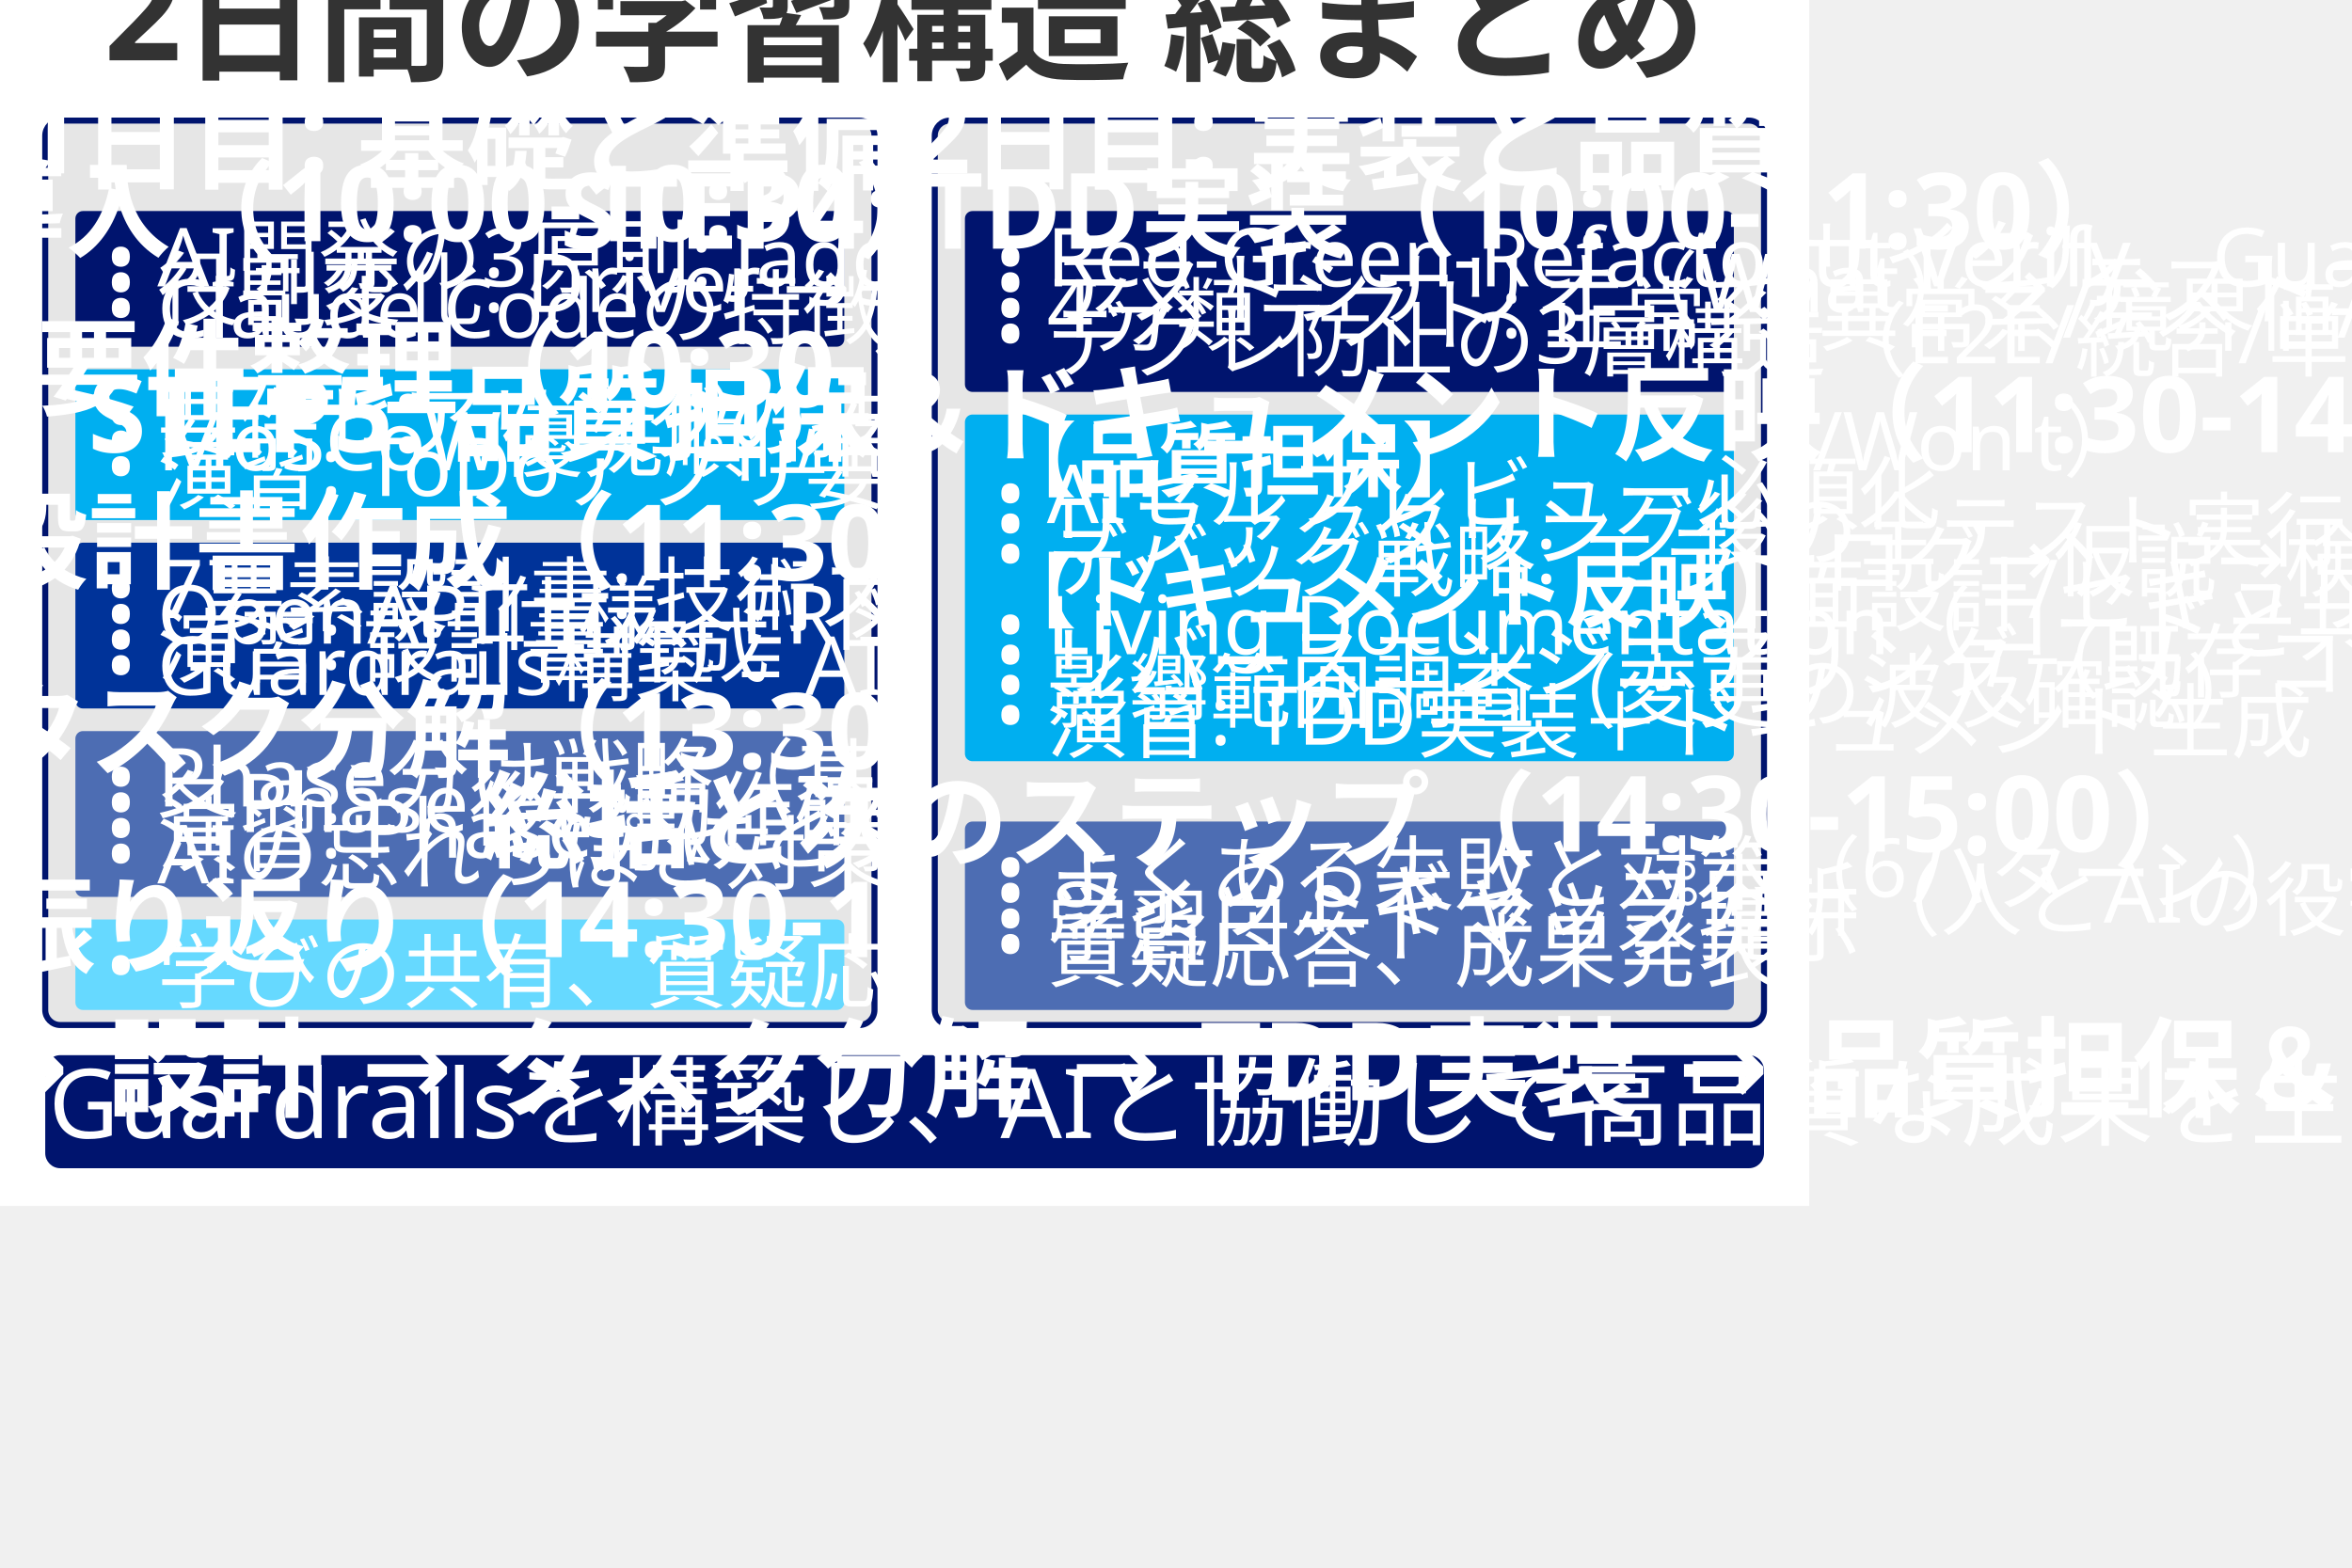
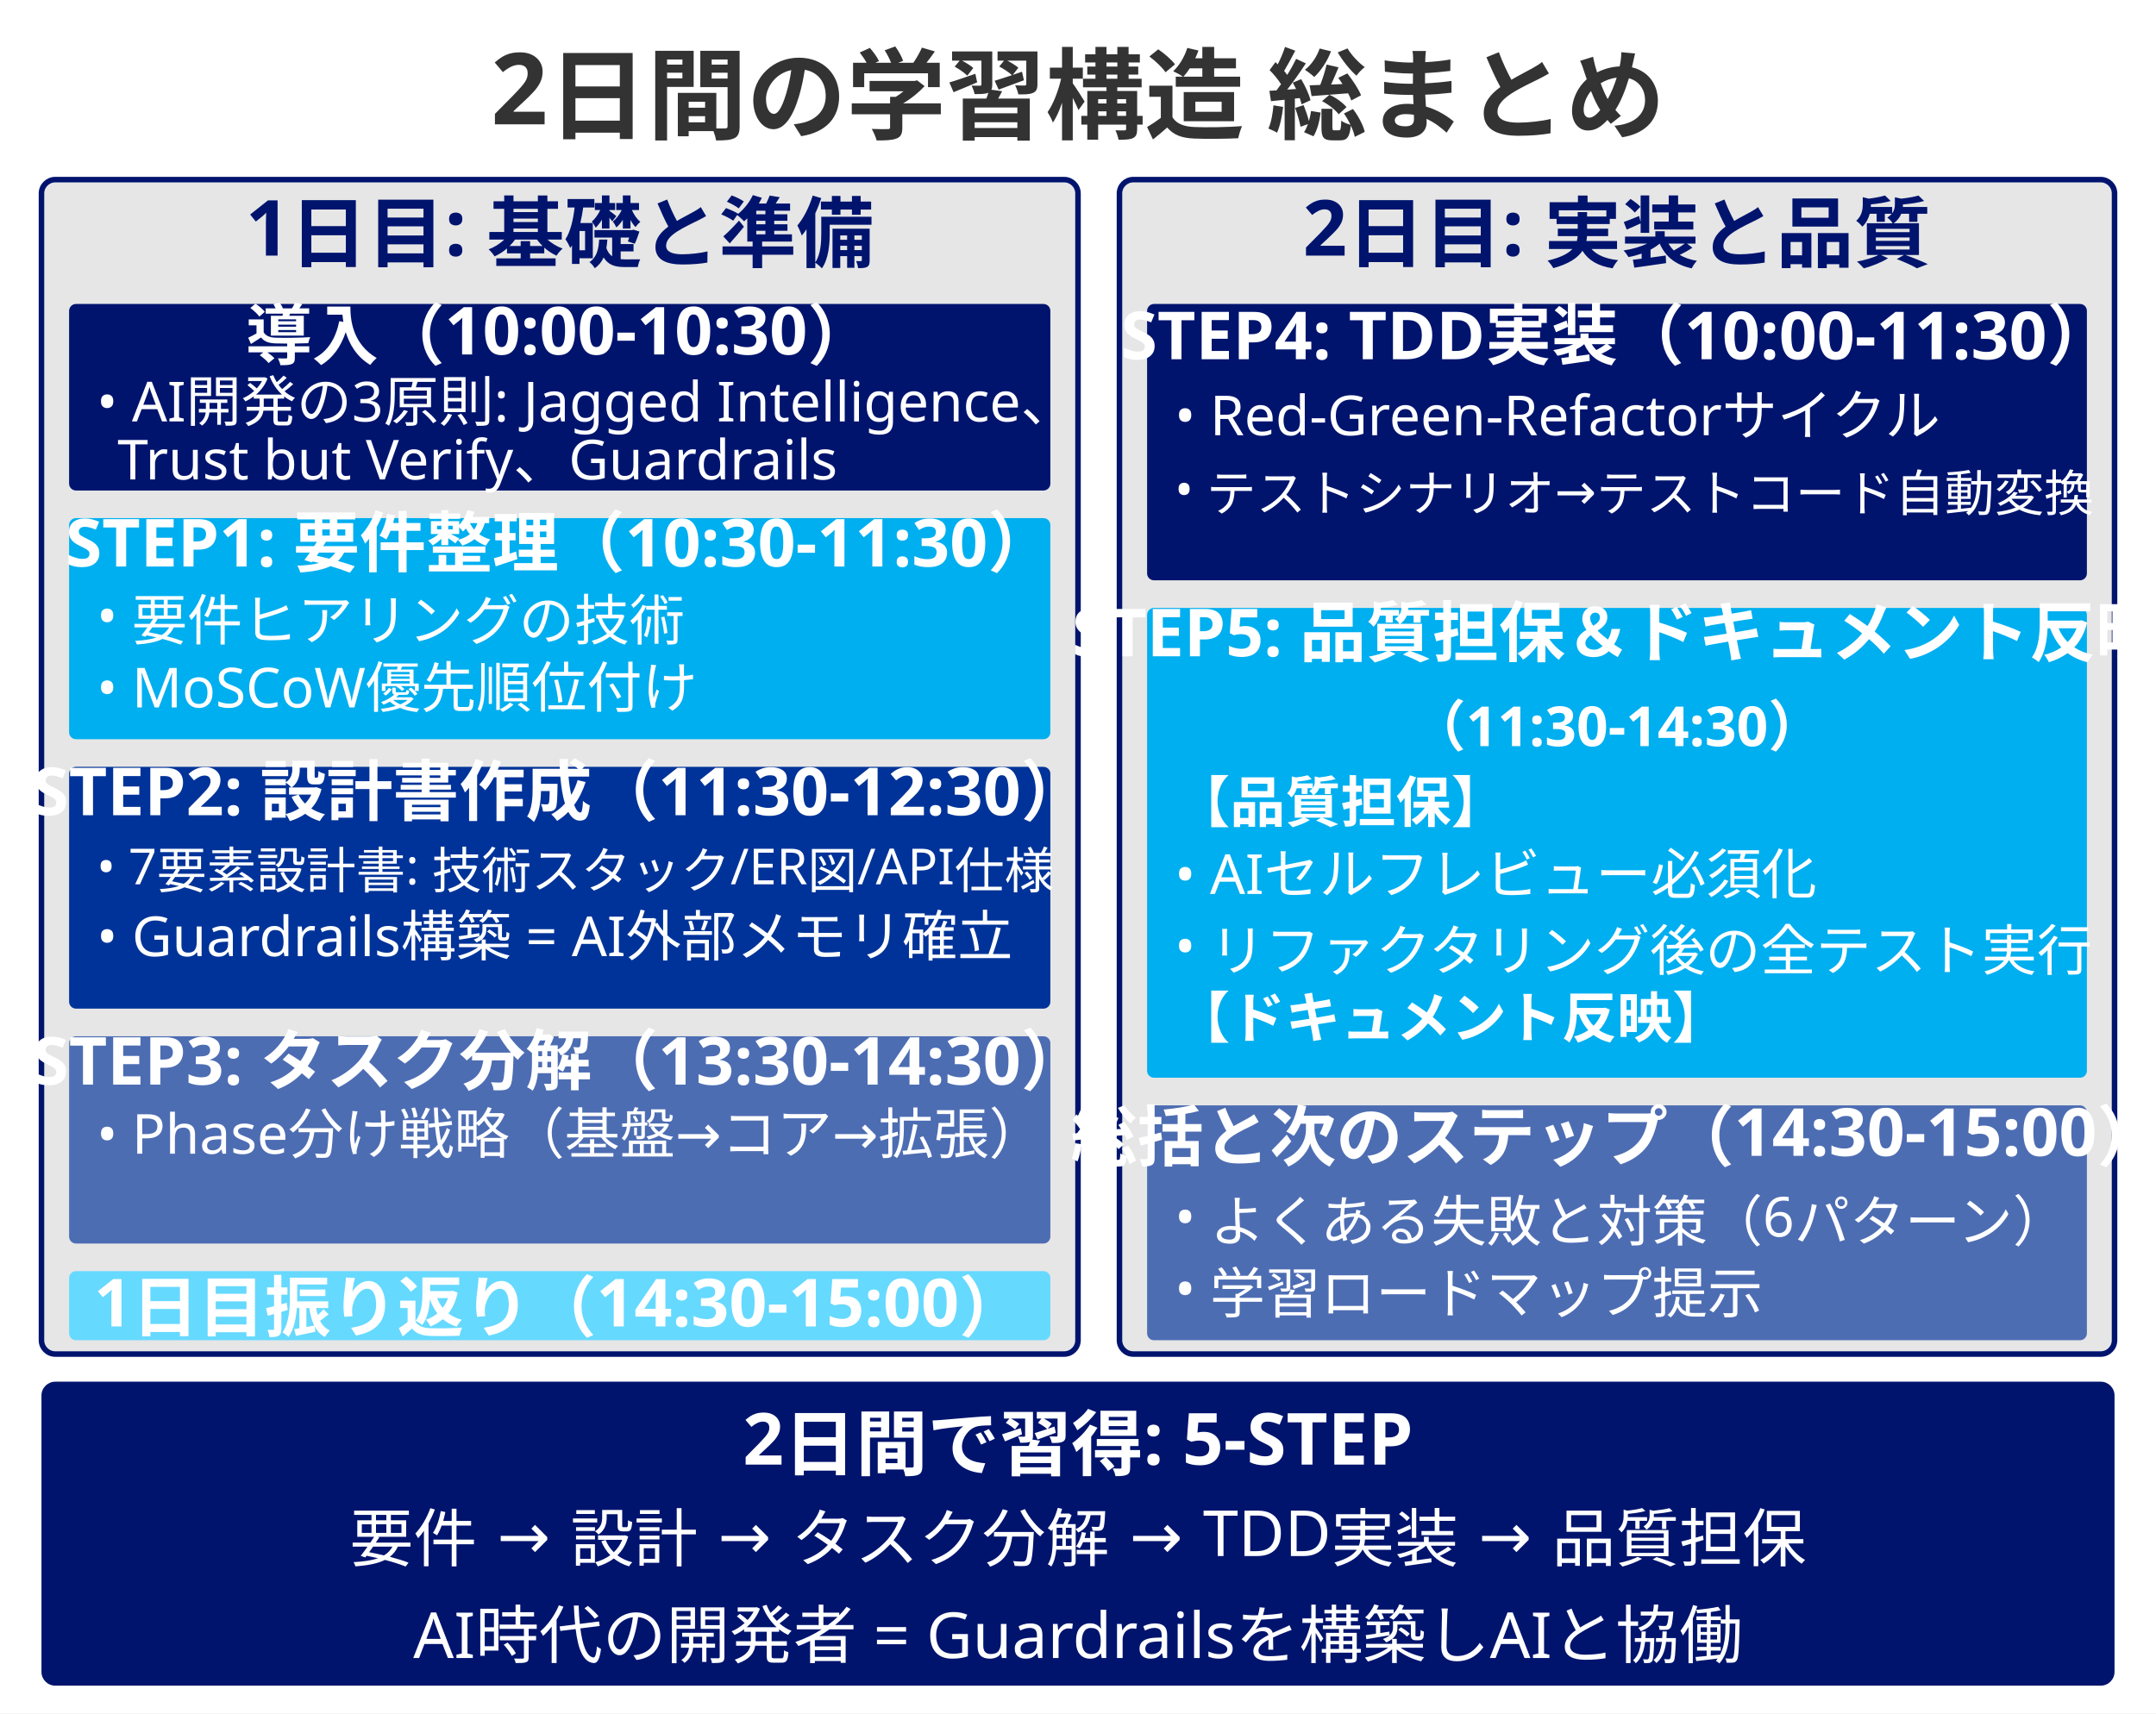
- <svg xmlns="http://www.w3.org/2000/svg" viewBox="0 0 1560 1040">
-   <defs>
-     <style>
-       .title { font-family: 'Noto Sans JP', sans-serif; font-size: 90px; font-weight: bold; fill: #333333; }
-       .day-title { font-family: 'Noto Sans JP', sans-serif; font-size: 72px; font-weight: bold; fill: white; }
-       .step-title { font-family: 'Noto Sans JP', sans-serif; font-size: 70px; font-weight: bold; fill: white; }
-       .step-text { font-family: 'Noto Sans JP', sans-serif; font-size: 54px; fill: white; }
-     </style>
-   </defs>
-   <rect width="1200" height="800" fill="#FFFFFF" />
-   <text x="600" y="40" class="title" text-anchor="middle">2日間の学習構造 総まとめ</text>
-   <rect x="30" y="80" width="550" height="600" fill="#E6E6E6" stroke="#00146E" stroke-width="4" rx="10" />
-   <text x="305" y="115" class="day-title" fill="#00146E" text-anchor="middle">1日目: 基礎と準備</text>
-   <rect x="50" y="140" width="510" height="90" fill="#00146E" rx="5" />
-   <text x="305" y="165" class="step-title" text-anchor="middle">導入（10:00-10:30）</text>
-   <text x="70" y="190" class="step-text">• AI開発の3原則: Jagged Intelligence、Trust but Verify、Guardrails</text>
-   <text x="70" y="207" class="step-text">• 役割変化: Driver → Navigator</text>
-   <text x="70" y="224" class="step-text">• Claude Codeの特徴とセットアップ</text>
-   <rect x="50" y="245" width="510" height="100" fill="#00AFF0" rx="5" />
-   <text x="305" y="270" class="step-title" text-anchor="middle">STEP1: 要件整理（10:30-11:30）</text>
-   <text x="70" y="295" class="step-text">• 要件ヒアリングの技術</text>
-   <text x="70" y="312" class="step-text">• MoSCoW優先順位付け（Must/Should/Could/Won't）</text>
-   <text x="70" y="329" class="step-text">• 演習: ToDoアプリ要件整理</text>
-   <rect x="50" y="360" width="510" height="110" fill="#003399" rx="5" />
-   <text x="305" y="385" class="step-title" text-anchor="middle">STEP2: 設計書作成（11:30-12:30）</text>
-   <text x="70" y="410" class="step-text">• 7要素設計書: 技術スタック/ER図/API仕様/画面設計/セキュリティ/インフラ/監視</text>
-   <text x="70" y="427" class="step-text">• OpenAPI仕様、ER図の自動生成</text>
-   <text x="70" y="444" class="step-text">• 演習: 設計書作成</text>
-   <text x="70" y="461" class="step-text">• Guardrails構築 = AI外部メモリ確立</text>
-   <rect x="50" y="485" width="510" height="110" fill="#4D6DB3" rx="5" />
-   <text x="305" y="510" class="step-title" text-anchor="middle">STEP3: タスク分解（13:30-14:30）</text>
-   <text x="70" y="535" class="step-text">• Phase分け戦略（基盤→コア→拡張→仕上げ）</text>
-   <text x="70" y="552" class="step-text">• 各Phase後に動作確認（チェックポイント）</text>
-   <text x="70" y="569" class="step-text">• 演習: Phase分けとタスク一覧作成</text>
-   <text x="70" y="586" class="step-text">• AIの忘れっぽさ対策</text>
-   <rect x="50" y="610" width="510" height="60" fill="#66D9FF" rx="5" />
-   <text x="305" y="635" class="step-title" text-anchor="middle">1日目振り返り（14:30-15:00）</text>
-   <text x="70" y="660" class="step-text">• 学びの共有、質疑応答</text>
-   <rect x="620" y="80" width="550" height="600" fill="#E6E6E6" stroke="#00146E" stroke-width="4" rx="10" />
-   <text x="895" y="115" class="day-title" fill="#00146E" text-anchor="middle">2日目: 実装と品質</text>
-   <rect x="640" y="140" width="510" height="120" fill="#00146E" rx="5" />
-   <text x="895" y="165" class="step-title" text-anchor="middle">STEP4: TDD実装（10:00-11:30）</text>
-   <text x="660" y="190" class="step-text">• Red-Green-Refactorサイクル</text>
-   <text x="660" y="207" class="step-text">• テストシナリオ（What）→ テストコード（How）自動変換</text>
-   <text x="660" y="224" class="step-text">• 4分類テスト: 正常系/異常系/境界値/例外処理</text>
-   <text x="660" y="241" class="step-text">• デグレ防止の3層構造（E2E/統合/単体）</text>
-   <rect x="640" y="275" width="510" height="230" fill="#00AFF0" rx="5" />
-   <text x="895" y="300" class="step-title" text-anchor="middle">STEP5: 品質担保＆ドキュメント反映（11:30-14:30）</text>
-   <text x="660" y="325" class="step-text" font-weight="bold">【品質担保】</text>
-   <text x="660" y="347" class="step-text">• AIセルフレビュー必須化</text>
-   <text x="660" y="367" class="step-text">• リファクタリング後の全テスト実行</text>
-   <text x="660" y="387" class="step-text">• デバッグ戦略: エラーログ→仮説→検証</text>
-   <text x="660" y="412" class="step-text" font-weight="bold">【ドキュメント反映】</text>
-   <text x="660" y="434" class="step-text">• Living Documentation（コードと共に更新）</text>
-   <text x="660" y="454" class="step-text">• リバースエンジニアリング（既存コード→仕様書抽出）</text>
-   <text x="660" y="474" class="step-text">• 影響範囲調査（変更の波及確認）</text>
-   <text x="660" y="494" class="step-text">• 演習: TDD実装＋ドキュメント生成</text>
-   <rect x="640" y="545" width="510" height="125" fill="#4D6DB3" rx="5" />
-   <text x="895" y="570" class="step-title" text-anchor="middle">総括と次のステップ（14:30-15:00）</text>
-   <text x="660" y="595" class="step-text">• よくある失敗と対策（6パターン）</text>
-   <text x="660" y="612" class="step-text">• フィットギャップ分析（人とAIの役割分担）</text>
-   <text x="660" y="629" class="step-text">• 学習ロードマップ提示</text>
-   <text x="660" y="646" class="step-text">• 質疑応答、成果発表</text>
-   <rect x="30" y="700" width="1140" height="75" fill="#00146E" rx="10" />
-   <text x="600" y="730" style="font-family: 'Noto Sans JP', sans-serif; font-size: 72px; fill: white; text-anchor: middle; font-weight: bold;">
-     2日間で習得: 5-STEP = 要件 → 設計 → タスク分解 → TDD実装 → 品質担保＆ドキュメント反映
+ <svg xmlns="http://www.w3.org/2000/svg" viewBox="0 0 1560 1240">
+   <rect width="1560" height="1240" fill="#FFFFFF" />
+   <text x="780" y="90" style="font-family: 'Noto Sans JP', sans-serif; font-size: 72px; font-weight: bold; fill: #333333;" text-anchor="middle">2日間の学習構造 総まとめ</text>
+   <rect x="30" y="130" width="750" height="850" fill="#E6E6E6" stroke="#00146E" stroke-width="4" rx="10" />
+   <text x="405" y="185" style="font-family: 'Noto Sans JP', sans-serif; font-size: 56px; font-weight: bold; fill: #00146E;" text-anchor="middle">1日目: 基礎と準備</text>
+   <rect x="50" y="220" width="710" height="135" fill="#00146E" rx="5" />
+   <text x="405" y="260" style="font-family: 'Noto Sans JP', sans-serif; font-size: 48px; font-weight: bold; fill: white;" text-anchor="middle">導入（10:00-10:30）</text>
+   <text x="70" y="305" style="font-family: 'Noto Sans JP', sans-serif; font-size: 40px; fill: white;">• AI開発の3原則: Jagged Intelligence、</text>
+   <text x="85" y="347" style="font-family: 'Noto Sans JP', sans-serif; font-size: 40px; fill: white;">Trust but Verify、Guardrails</text>
+   <rect x="50" y="375" width="710" height="160" fill="#00AFF0" rx="5" />
+   <text x="405" y="410" style="font-family: 'Noto Sans JP', sans-serif; font-size: 48px; font-weight: bold; fill: white;" text-anchor="middle">STEP1: 要件整理（10:30-11:30）</text>
+   <text x="70" y="460" style="font-family: 'Noto Sans JP', sans-serif; font-size: 40px; fill: white;">• 要件ヒアリングの技術</text>
+   <text x="70" y="512" style="font-family: 'Noto Sans JP', sans-serif; font-size: 40px; fill: white;">• MoSCoW優先順位付け</text>
+   <rect x="50" y="555" width="710" height="175" fill="#003399" rx="5" />
+   <text x="405" y="590" style="font-family: 'Noto Sans JP', sans-serif; font-size: 48px; font-weight: bold; fill: white;" text-anchor="middle">STEP2: 設計書作成（11:30-12:30）</text>
+   <text x="70" y="640" style="font-family: 'Noto Sans JP', sans-serif; font-size: 36px; fill: white;">• 7要素設計書: 技術スタック/ER図/API仕様</text>
+   <text x="70" y="692" style="font-family: 'Noto Sans JP', sans-serif; font-size: 40px; fill: white;">• Guardrails構築 = AI外部メモリ確立</text>
+   <rect x="50" y="750" width="710" height="150" fill="#4D6DB3" rx="5" />
+   <text x="405" y="785" style="font-family: 'Noto Sans JP', sans-serif; font-size: 48px; font-weight: bold; fill: white;" text-anchor="middle">STEP3: タスク分解（13:30-14:30）</text>
+   <text x="70" y="835" style="font-family: 'Noto Sans JP', sans-serif; font-size: 40px; fill: white;">• Phase分け戦略（基盤→コア→拡張）</text>
+   <rect x="50" y="920" width="710" height="50" fill="#66D9FF" rx="5" />
+   <text x="405" y="960" style="font-family: 'Noto Sans JP', sans-serif; font-size: 48px; font-weight: bold; fill: white;" text-anchor="middle">1日目振り返り（14:30-15:00）</text>
+   <rect x="810" y="130" width="720" height="850" fill="#E6E6E6" stroke="#00146E" stroke-width="4" rx="10" />
+   <text x="1170" y="185" style="font-family: 'Noto Sans JP', sans-serif; font-size: 56px; font-weight: bold; fill: #00146E;" text-anchor="middle">2日目: 実装と品質</text>
+   <rect x="830" y="220" width="680" height="200" fill="#00146E" rx="5" />
+   <text x="1170" y="260" style="font-family: 'Noto Sans JP', sans-serif; font-size: 48px; font-weight: bold; fill: white;" text-anchor="middle">STEP4: TDD実装（10:00-11:30）</text>
+   <text x="850" y="315" style="font-family: 'Noto Sans JP', sans-serif; font-size: 40px; fill: white;">• Red-Green-Refactorサイクル</text>
+   <text x="850" y="367" style="font-family: 'Noto Sans JP', sans-serif; font-size: 36px; fill: white;">• テストシナリオ→テストコード自動変換</text>
+   <rect x="830" y="440" width="680" height="340" fill="#00AFF0" rx="5" />
+   <text x="1170" y="475" style="font-family: 'Noto Sans JP', sans-serif; font-size: 48px; font-weight: bold; fill: white;" text-anchor="middle">STEP5: 品質担保＆ドキュメント反映</text>
+   <text x="1170" y="540" style="font-family: 'Noto Sans JP', sans-serif; font-size: 40px; font-weight: bold; fill: white;" text-anchor="middle">（11:30-14:30）</text>
+   <text x="850" y="595" style="font-family: 'Noto Sans JP', sans-serif; font-size: 40px; fill: white; font-weight: bold;">【品質担保】</text>
+   <text x="850" y="647" style="font-family: 'Noto Sans JP', sans-serif; font-size: 40px; fill: white;">• AIセルフレビュー必須化</text>
+   <text x="850" y="699" style="font-family: 'Noto Sans JP', sans-serif; font-size: 40px; fill: white;">• リファクタリング後の全テスト実行</text>
+   <text x="850" y="751" style="font-family: 'Noto Sans JP', sans-serif; font-size: 40px; fill: white; font-weight: bold;">【ドキュメント反映】</text>
+   <rect x="830" y="800" width="680" height="170" fill="#4D6DB3" rx="5" />
+   <text x="1170" y="840" style="font-family: 'Noto Sans JP', sans-serif; font-size: 48px; font-weight: bold; fill: white;" text-anchor="middle">総括と次のステップ（14:30-15:00）</text>
+   <text x="850" y="895" style="font-family: 'Noto Sans JP', sans-serif; font-size: 40px; fill: white;">• よくある失敗と対策（6パターン）</text>
+   <text x="850" y="947" style="font-family: 'Noto Sans JP', sans-serif; font-size: 40px; fill: white;">• 学習ロードマップ提示</text>
+   <rect x="30" y="1000" width="1500" height="220" fill="#00146E" rx="10" />
+   <text x="780" y="1060" style="font-family: 'Noto Sans JP', sans-serif; font-size: 52px; fill: white; font-weight: bold;" text-anchor="middle">
+     2日間で習得: 5-STEP
  </text>
-   <text x="600" y="755" style="font-family: 'Noto Sans JP', sans-serif; font-size: 64px; fill: white; text-anchor: middle;">
-     AI時代の開発者スキル = Guardrailsを構築し、AIと協働して高品質な成果を生み出す能力
+   <text x="780" y="1130" style="font-family: 'Noto Sans JP', sans-serif; font-size: 46px; fill: white;" text-anchor="middle">
+     要件 → 設計 → タスク分解 → TDD実装 → 品質担保
+   </text>
+   <text x="780" y="1200" style="font-family: 'Noto Sans JP', sans-serif; font-size: 46px; fill: white;" text-anchor="middle">
+     AI時代の開発者 = Guardrailsを構築しAIと協働
  </text>
</svg>
